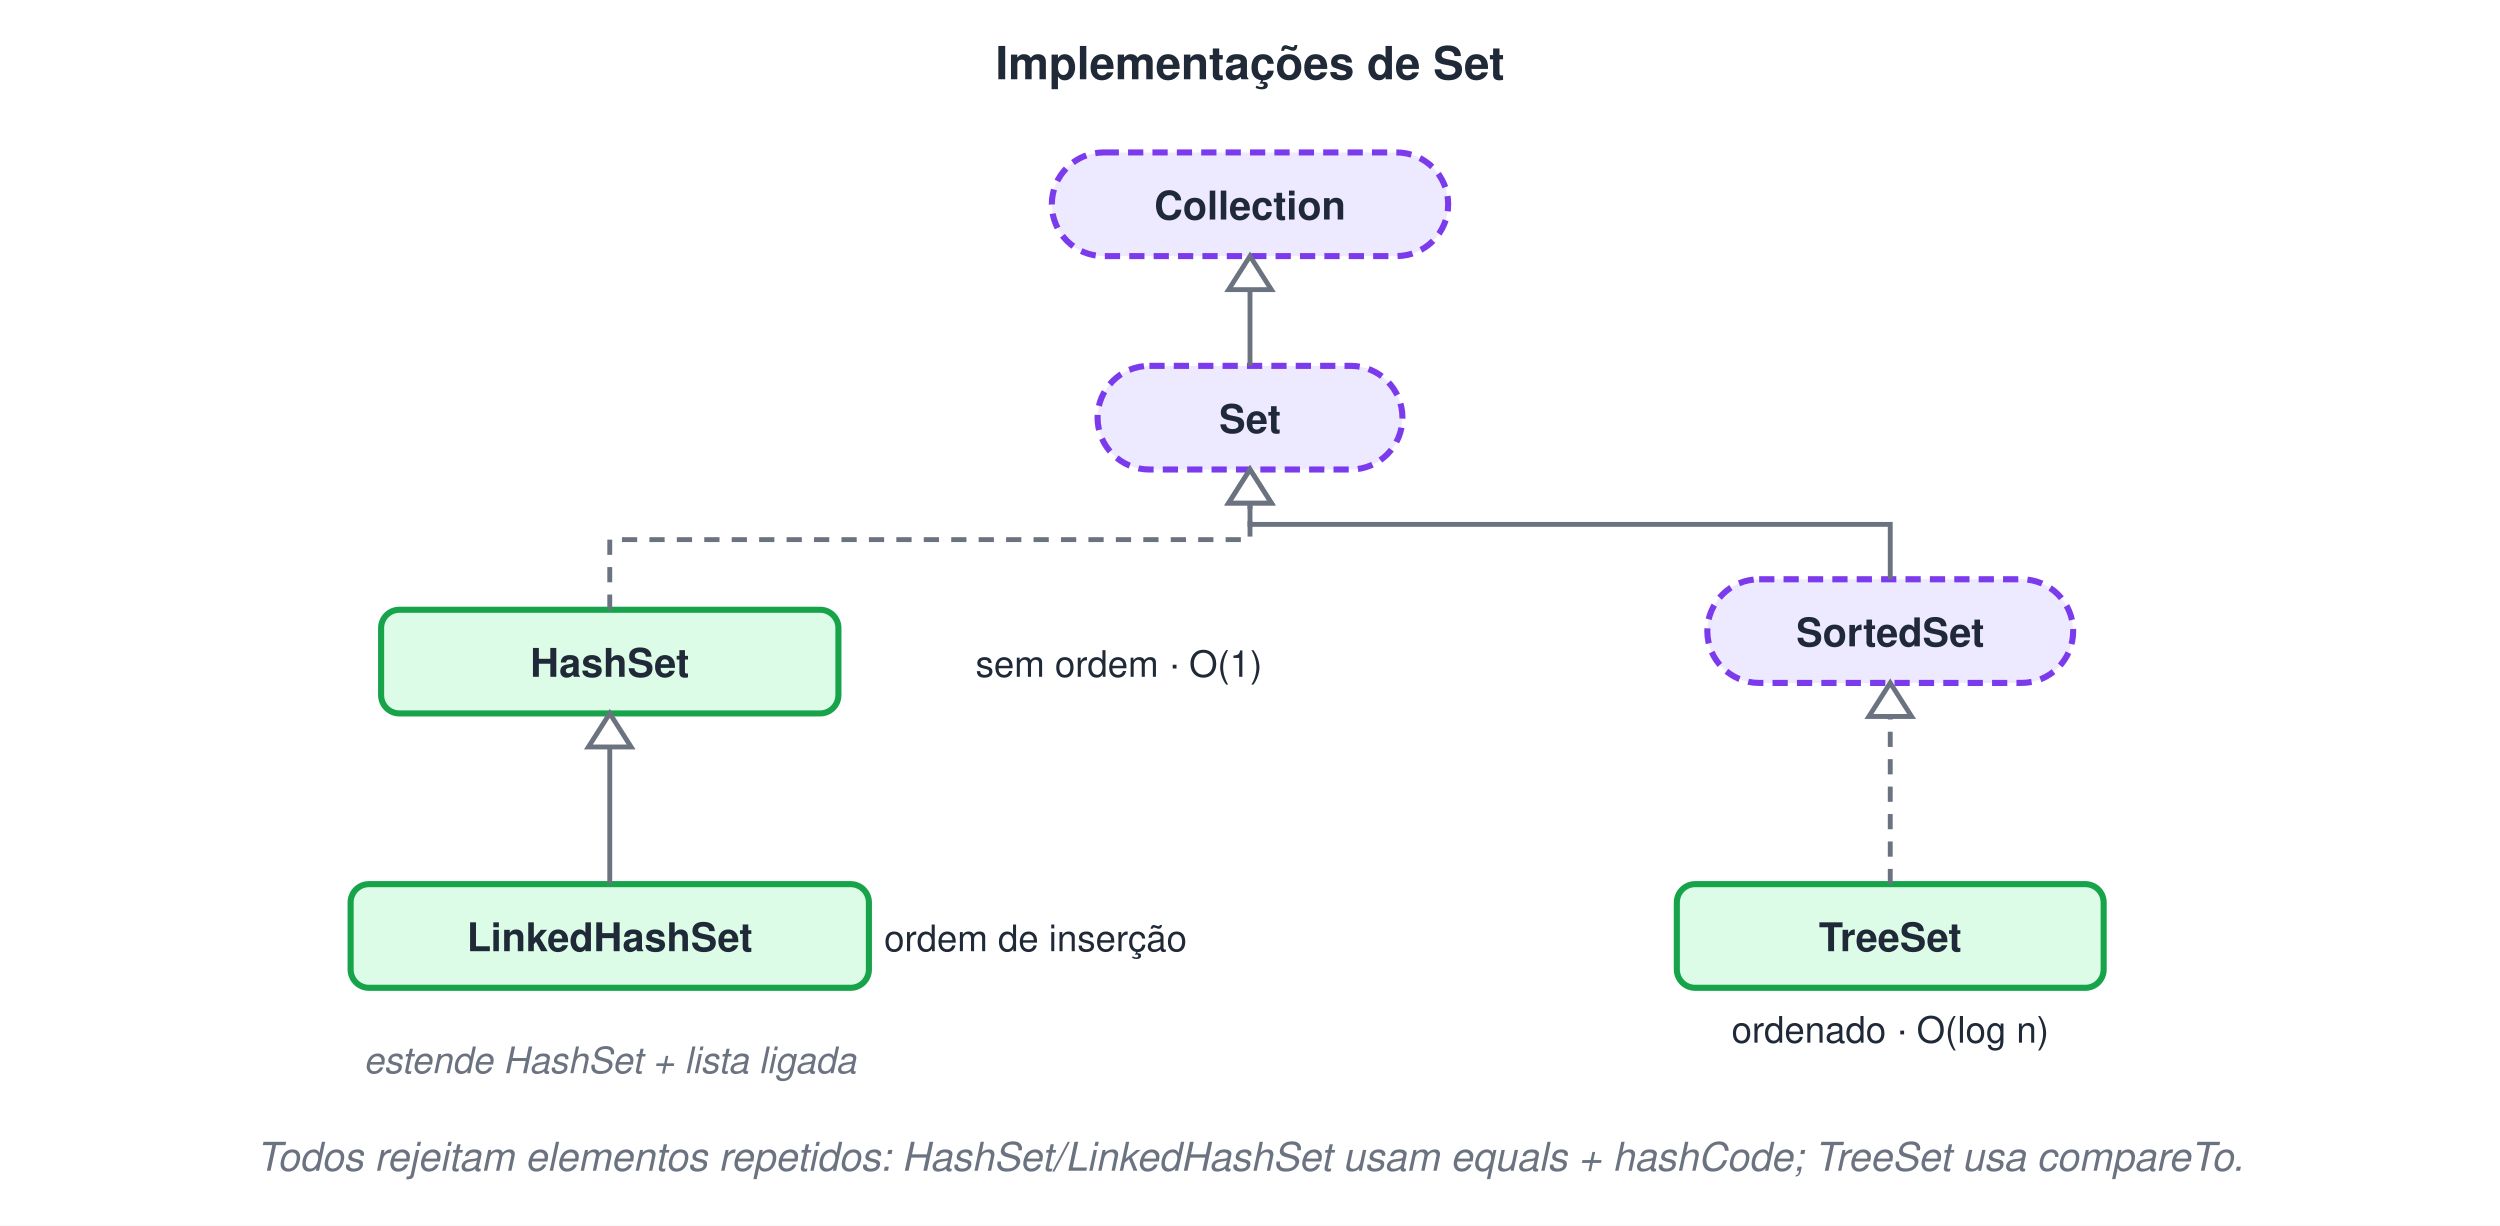
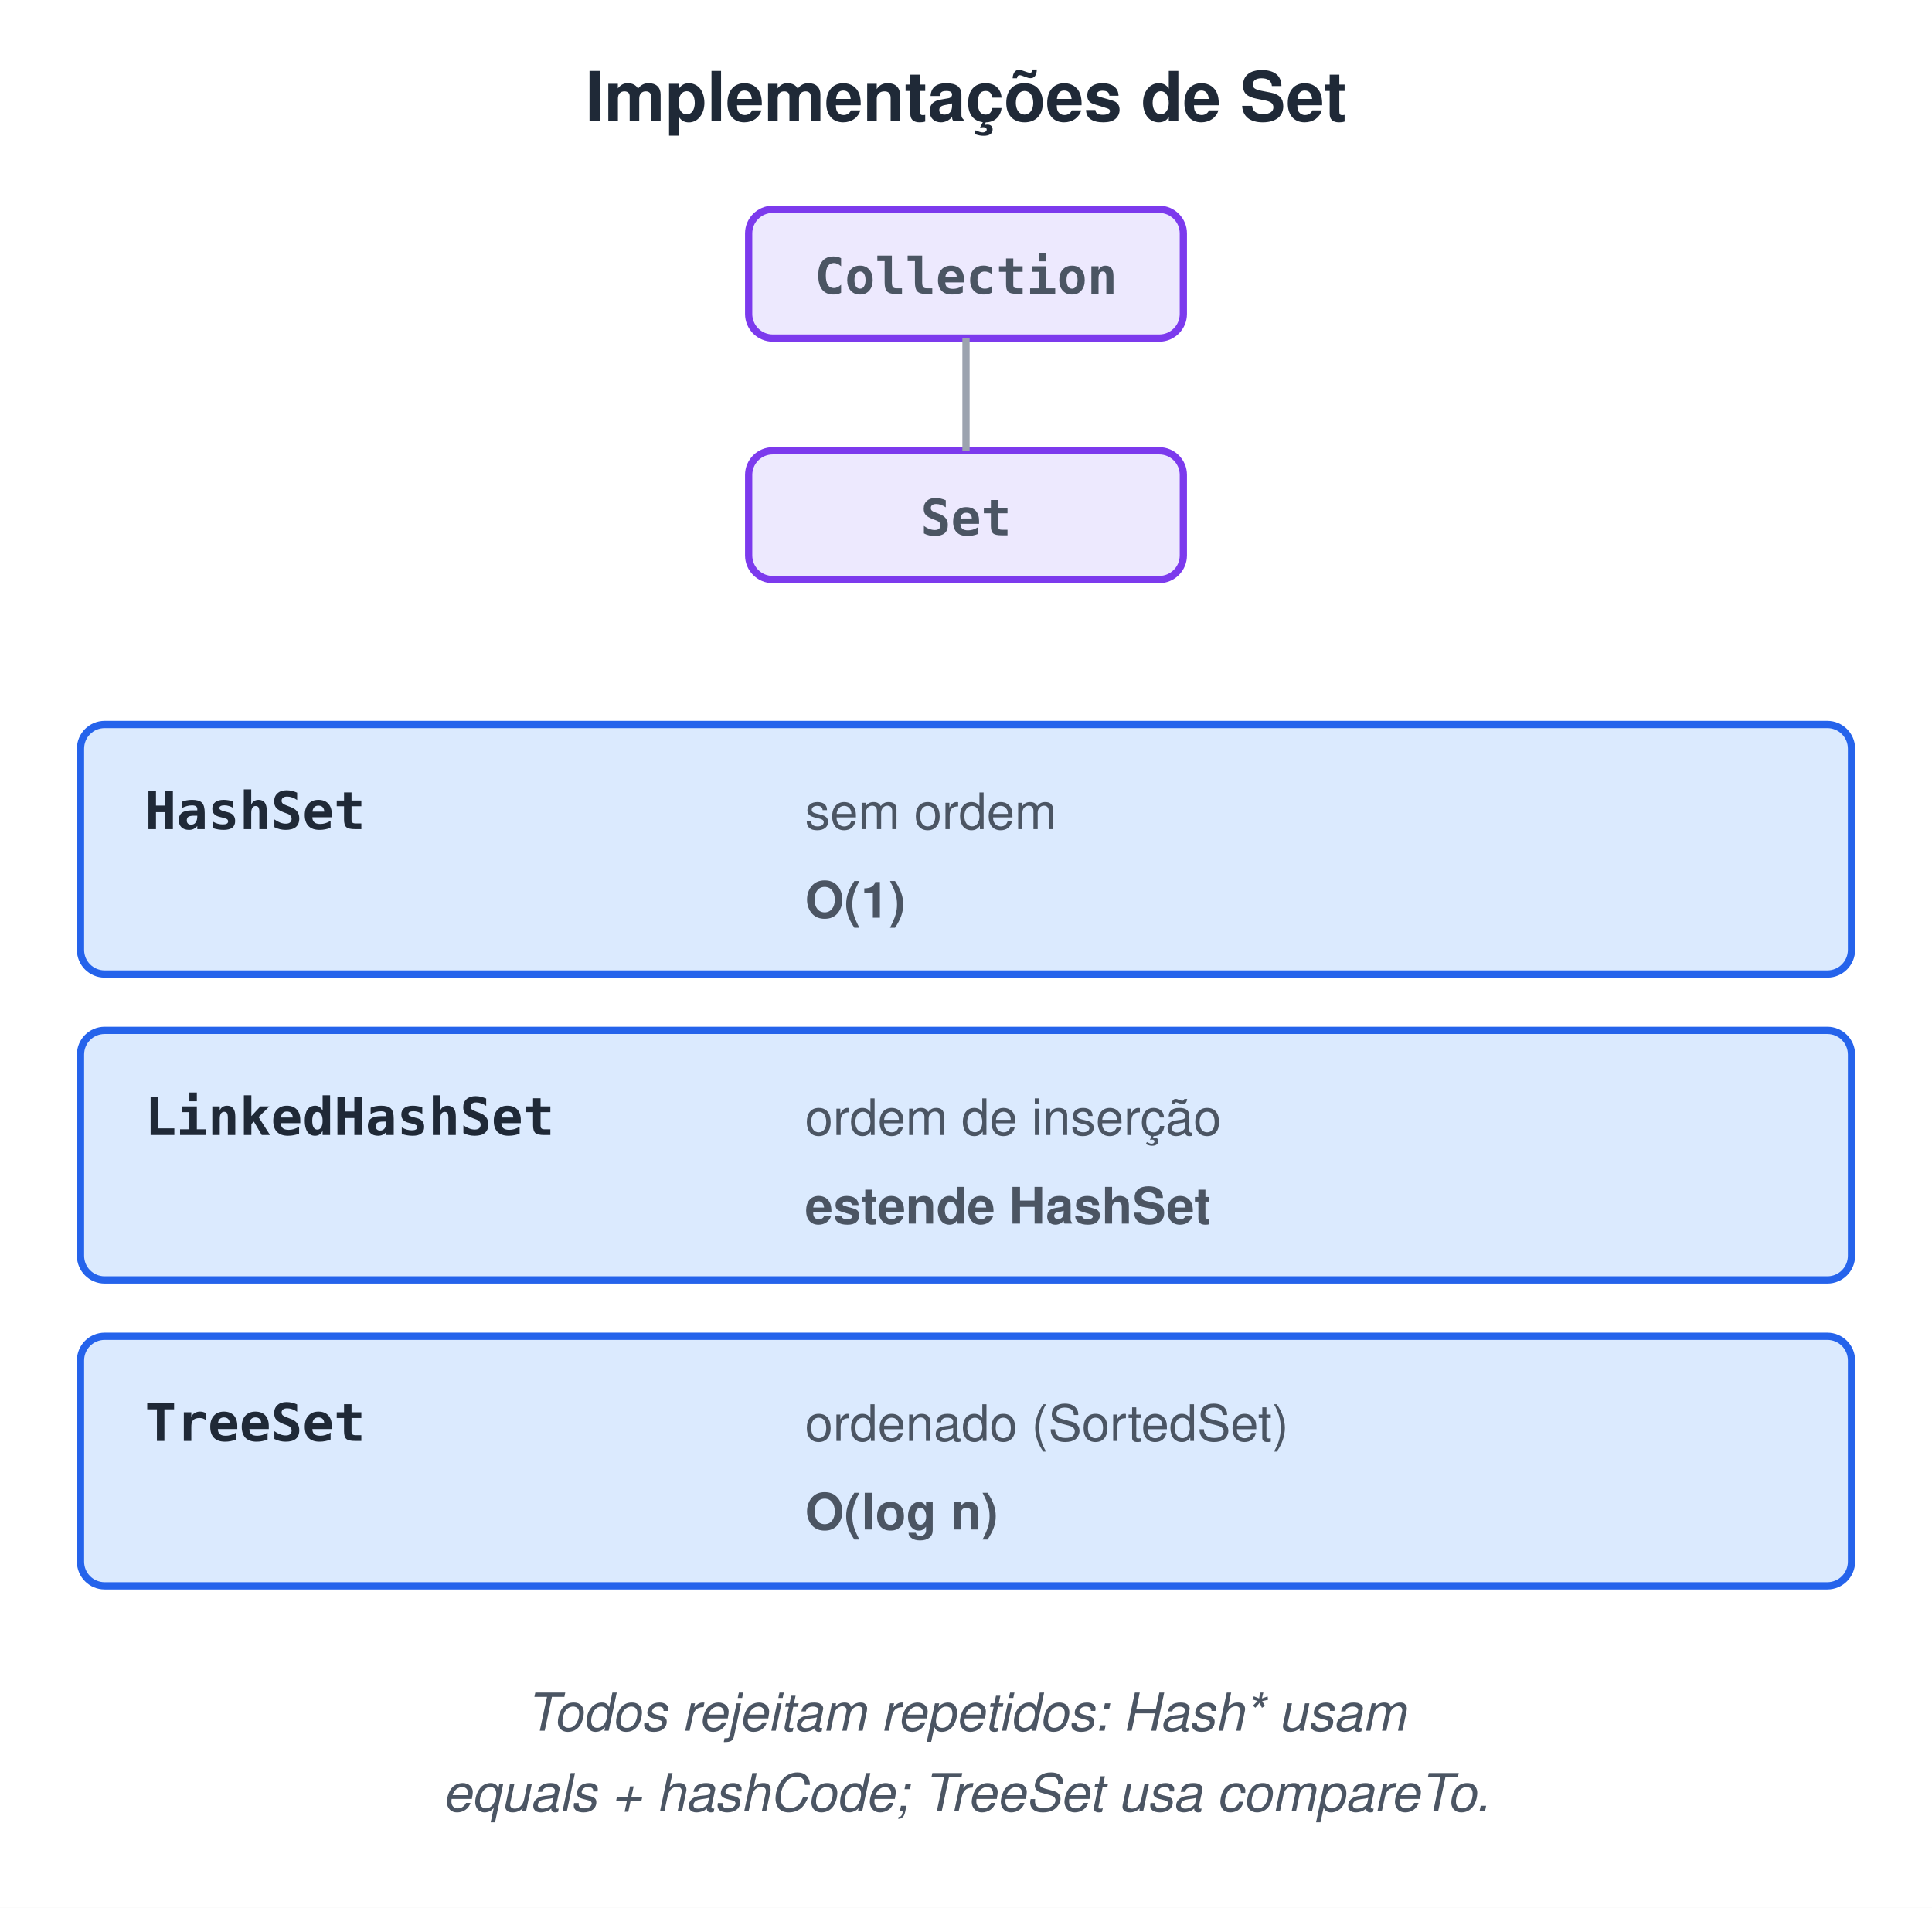
- <svg xmlns="http://www.w3.org/2000/svg" width="820" height="402" viewBox="0 0 820 402">
-   <style>text{font-family:Helvetica, Arial, 'DejaVu Sans', sans-serif}.m{font-family:Menlo, Consolas, 'DejaVu Sans Mono', monospace}</style>
-   <rect width="100%" height="100%" fill="#ffffff" />
-   <text x="410" y="26" font-size="15" font-weight="bold" fill="#1F2937" text-anchor="middle">Implementações de Set</text>
-   <rect x="345" y="50" width="130" height="34" rx="17" fill="#EDE9FE" stroke="#7C3AED" stroke-width="2" stroke-dasharray="5 3" />
-   <text x="410" y="72" font-size="13" font-weight="bold" fill="#1F2937" text-anchor="middle">Collection</text>
-   <rect x="360" y="120" width="100" height="34" rx="17" fill="#EDE9FE" stroke="#7C3AED" stroke-width="2" stroke-dasharray="5 3" />
-   <text x="410" y="142" font-size="13" font-weight="bold" fill="#1F2937" text-anchor="middle">Set</text>
-   <path d="M410,120 V102 H410 V95" fill="none" stroke="#6B7280" stroke-width="1.6" />
-   <path d="M410,84 l-7,11 h14 z" fill="#fff" stroke="#6B7280" stroke-width="1.6" />
-   <rect x="560" y="190" width="120" height="34" rx="17" fill="#EDE9FE" stroke="#7C3AED" stroke-width="2" stroke-dasharray="5 3" />
-   <text x="620" y="212" font-size="13" font-weight="bold" fill="#1F2937" text-anchor="middle">SortedSet</text>
-   <path d="M620,190 V172 H410 V165" fill="none" stroke="#6B7280" stroke-width="1.6" />
-   <path d="M410,154 l-7,11 h14 z" fill="#fff" stroke="#6B7280" stroke-width="1.6" />
-   <rect x="125" y="200" width="150" height="34" rx="6" fill="#DCFCE7" stroke="#16A34A" stroke-width="2" />
-   <text x="200" y="222" font-size="13" font-weight="bold" fill="#1F2937" text-anchor="middle">HashSet</text>
-   <path d="M200,200 V177 H410 V165" fill="none" stroke="#6B7280" stroke-width="1.6" stroke-dasharray="5 4" />
-   <path d="M410,154 l-7,11 h14 z" fill="#fff" stroke="#6B7280" stroke-width="1.6" />
-   <rect x="115" y="290" width="170" height="34" rx="6" fill="#DCFCE7" stroke="#16A34A" stroke-width="2" />
-   <text x="200" y="312" font-size="13" font-weight="bold" fill="#1F2937" text-anchor="middle">LinkedHashSet</text>
-   <path d="M200,290 V262 H200 V245" fill="none" stroke="#6B7280" stroke-width="1.6" />
-   <path d="M200,234 l-7,11 h14 z" fill="#fff" stroke="#6B7280" stroke-width="1.6" />
-   <rect x="550" y="290" width="140" height="34" rx="6" fill="#DCFCE7" stroke="#16A34A" stroke-width="2" />
-   <text x="620" y="312" font-size="13" font-weight="bold" fill="#1F2937" text-anchor="middle">TreeSet</text>
-   <path d="M620,290 V257 H620 V235" fill="none" stroke="#6B7280" stroke-width="1.6" stroke-dasharray="5 4" />
-   <path d="M620,224 l-7,11 h14 z" fill="#fff" stroke="#6B7280" stroke-width="1.6" />
-   <text x="200" y="352" font-size="12" font-style="italic" fill="#6B7280" text-anchor="middle">estende HashSet + lista ligada</text>
-   <text x="320" y="222" font-size="12" fill="#1F2937">sem ordem · O(1)</text>
-   <text x="290" y="312" font-size="12" fill="#1F2937">ordem de inserção</text>
-   <text x="620" y="342" font-size="12" fill="#1F2937" text-anchor="middle">ordenado · O(log n)</text>
-   <text x="410" y="384" font-size="13" font-style="italic" fill="#6B7280" text-anchor="middle">Todos rejeitam elementos repetidos: HashSet/LinkedHashSet usam equals + hashCode; TreeSet usa compareTo.</text>
+ <svg xmlns="http://www.w3.org/2000/svg" width="480" height="474" viewBox="0 0 480 474">
+   <style>text{white-space:pre;font-family:Helvetica,Arial,sans-serif;font-size:14px;fill:#1F2937}.t{font-size:17px;font-weight:bold}.b{font-weight:bold}.m{font-family:Menlo,Consolas,monospace;font-size:13px}.s{font-size:12.5px;fill:#4B5563}.n{font-size:13px;font-style:italic;fill:#4B5563}.c{text-anchor:middle}.r{text-anchor:end}.xB{fill:#DBEAFE;stroke:#2563EB}.xG{fill:#DCFCE7;stroke:#16A34A}.xO{fill:#FEF3C7;stroke:#D97706}.xP{fill:#EDE9FE;stroke:#7C3AED}.xR{fill:#FEE2E2;stroke:#DC2626}.xY{fill:#F3F4F6;stroke:#9CA3AF}.xW{fill:#fff;stroke:#9CA3AF}.xT{fill:#CCFBF1;stroke:#0D9488}.xK{fill:#FCE7F3;stroke:#DB2777}rect,ellipse,polygon{stroke-width:1.8}.l{stroke:#6B7280;stroke-width:1.8;fill:none}.d{stroke-dasharray:5 4}</style>
+   <defs>
+     <marker id="a" viewBox="0 0 10 10" refX="9" refY="5" markerWidth="7" markerHeight="7" orient="auto-start-reverse">
+       <path d="M0,0L10,5L0,10z" fill="#6B7280" />
+     </marker>
+   </defs>
+   <rect width="100%" height="100%" fill="#fff" />
+   <text x="240.0" y="30" class="t c">Implementações de Set</text>
+   <rect x="186.0" y="52" width="108" height="32" rx="6" class="xP" />
+   <text x="240" y="73" class="m s b c">Collection</text>
+   <rect x="186.0" y="112" width="108" height="32" rx="6" class="xP" />
+   <text x="240" y="133" class="m s b c">Set</text>
+   <line x1="240" y1="112" x2="240" y2="84" stroke="#9CA3AF" stroke-width="1.8" />
+   <rect x="20" y="180" width="440" height="62" rx="6" class="xB" />
+   <text x="36" y="206" class="m b">HashSet</text>
+   <text x="200" y="206" class="s">sem ordem</text>
+   <text x="200" y="228" class="s b">O(1)</text>
+   <rect x="20" y="256" width="440" height="62" rx="6" class="xB" />
+   <text x="36" y="282" class="m b">LinkedHashSet</text>
+   <text x="200" y="282" class="s">ordem de inserção</text>
+   <text x="200" y="304" class="s b">estende HashSet</text>
+   <rect x="20" y="332" width="440" height="62" rx="6" class="xB" />
+   <text x="36" y="358" class="m b">TreeSet</text>
+   <text x="200" y="358" class="s">ordenado (SortedSet)</text>
+   <text x="200" y="380" class="s b">O(log n)</text>
+   <text x="240.0" y="430" class="n c">Todos rejeitam repetidos: Hash* usam</text>
+   <text x="240.0" y="450" class="n c">equals + hashCode; TreeSet usa compareTo.</text>
</svg>
